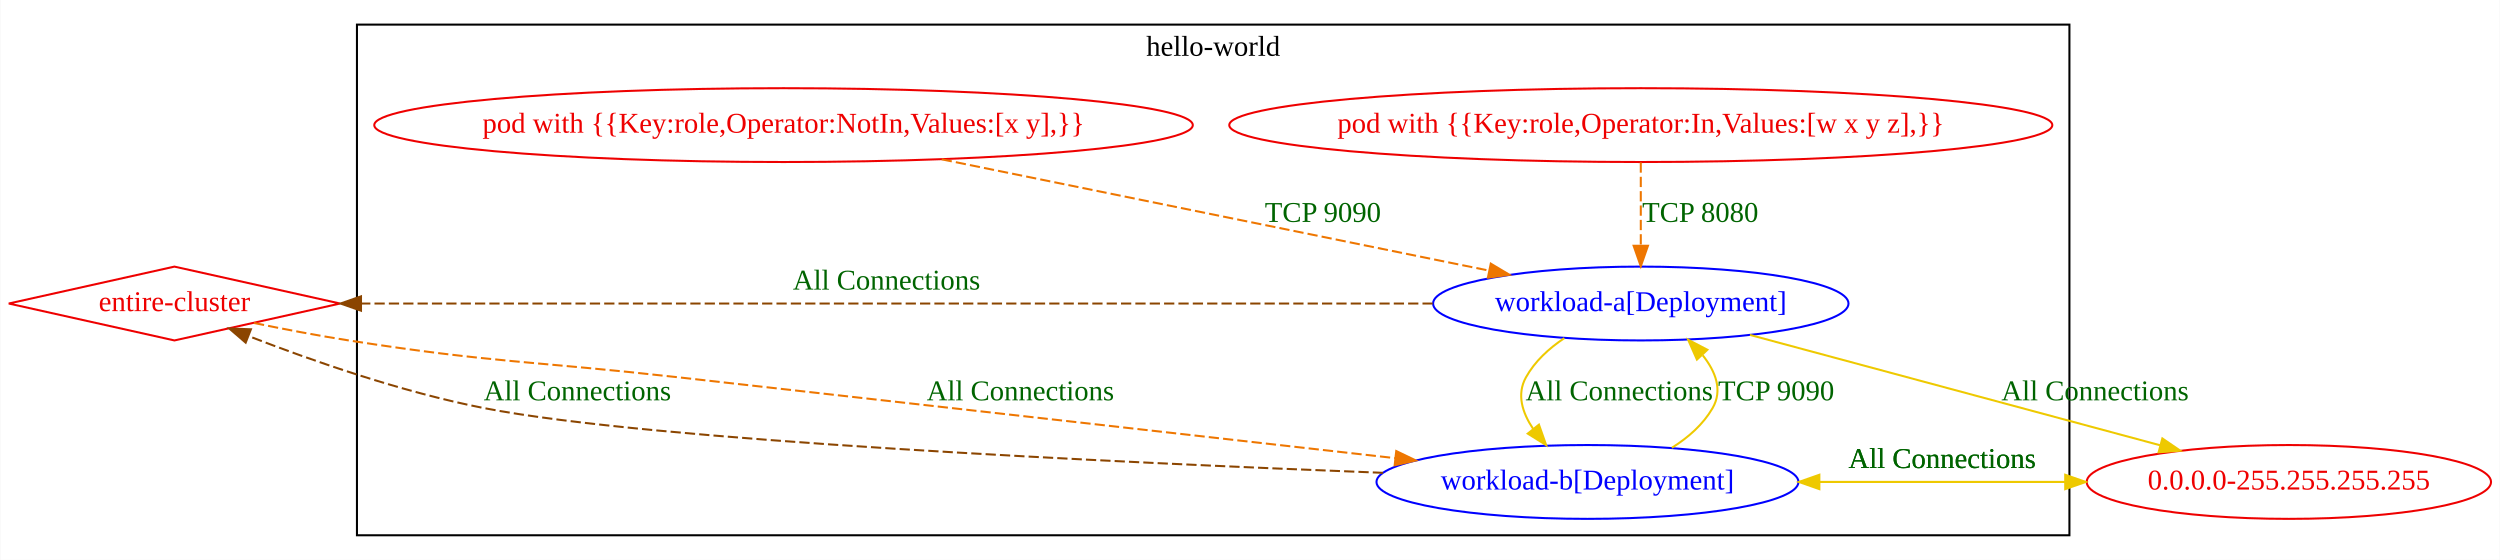
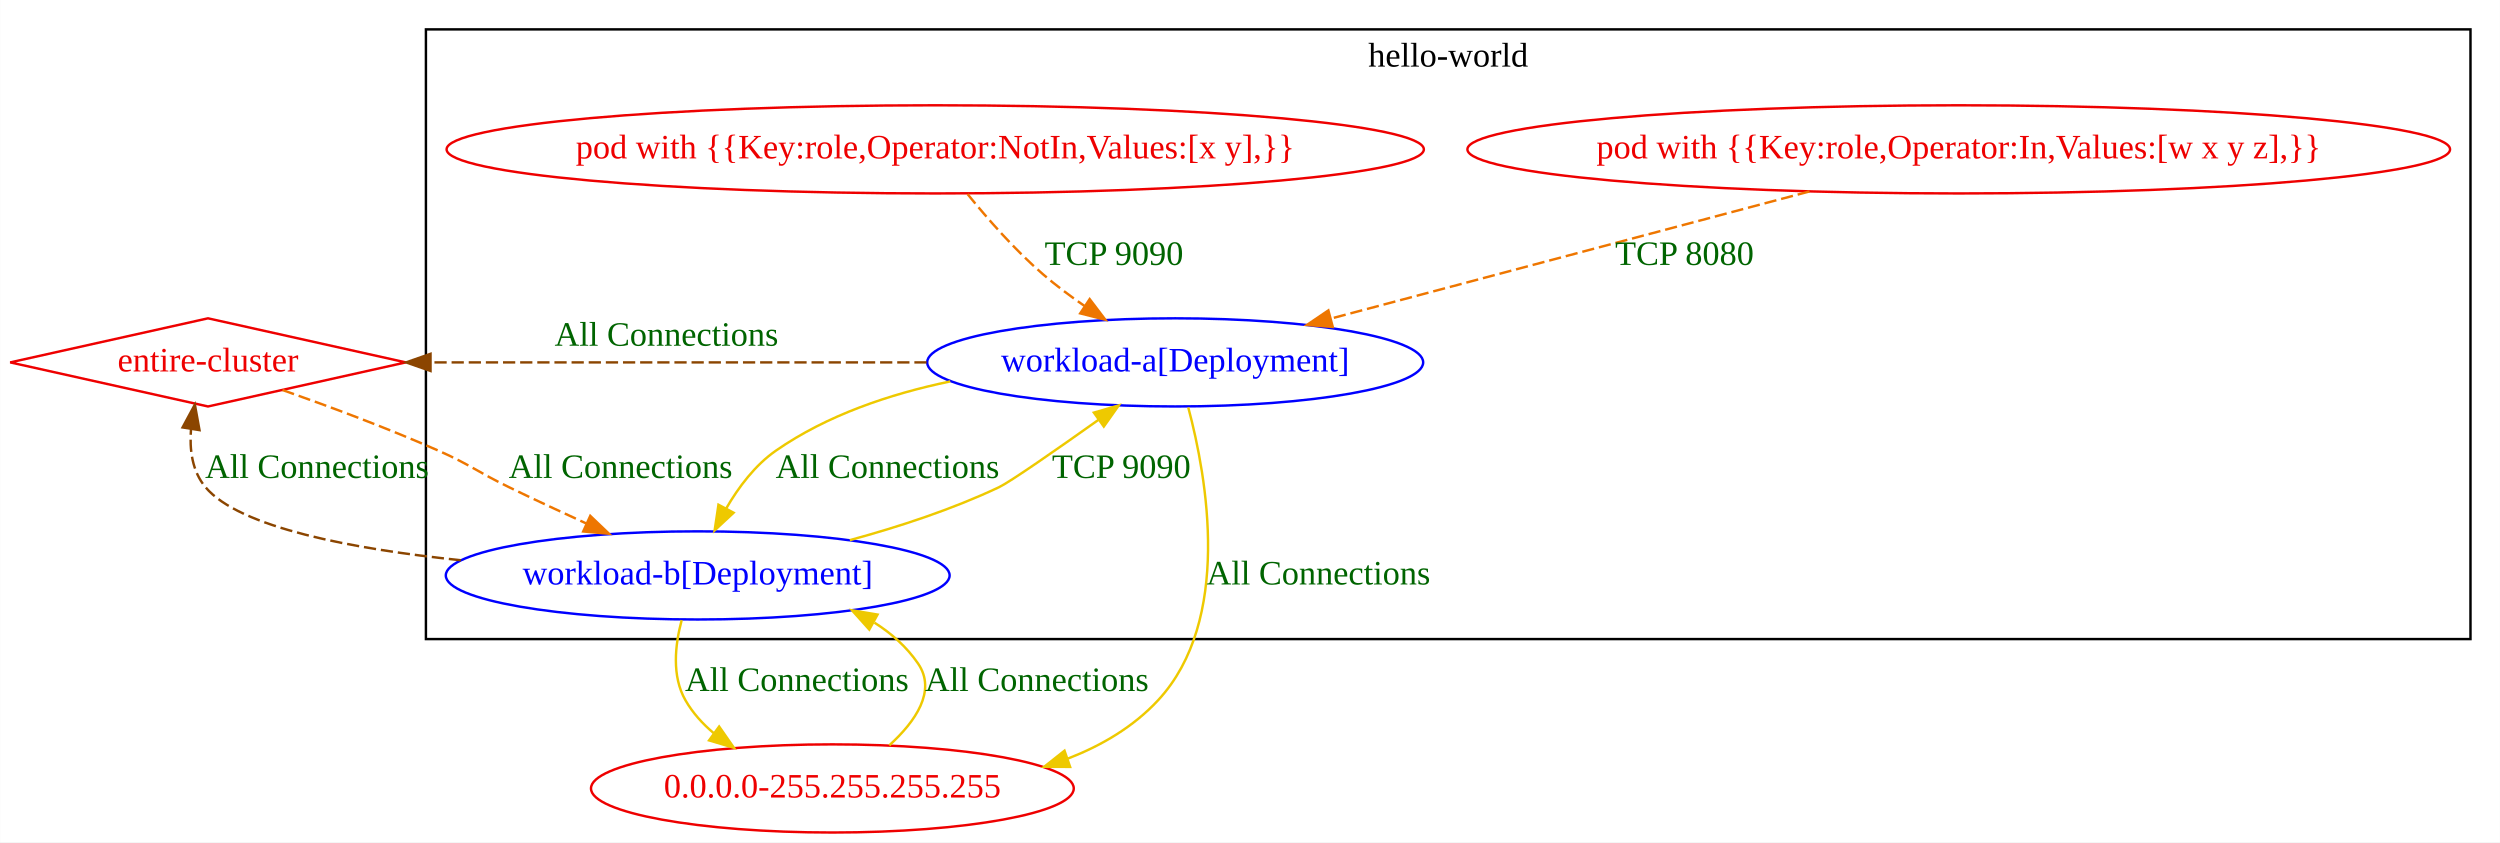
- <svg xmlns="http://www.w3.org/2000/svg" width="1219pt" height="273pt" viewBox="0.00 0.00 1218.68 273.00">
-   <g id="graph0" class="graph" transform="scale(1 1) rotate(0) translate(4 269)">
-     <polygon fill="white" stroke="transparent" points="-4,4 -4,-269 1214.68,-269 1214.68,4 -4,4" />
+ <svg xmlns="http://www.w3.org/2000/svg" width="1021pt" height="344pt" viewBox="0.00 0.00 1020.89 344.00">
+   <g id="graph0" class="graph" transform="scale(1 1) rotate(0) translate(4 340)">
+     <polygon fill="white" stroke="transparent" points="-4,4 -4,-340 1016.89,-340 1016.89,4 -4,4" />
    <g id="clust1" class="cluster">
-       <polygon fill="none" stroke="black" points="169.89,-8 169.89,-257 1004.89,-257 1004.89,-8 169.89,-8" />
-       <text text-anchor="middle" x="587.39" y="-241.8" font-family="Times New Roman,serif" font-size="14.00">hello-world</text>
+       <polygon fill="none" stroke="black" points="169.89,-79 169.89,-328 1004.89,-328 1004.89,-79 169.89,-79" />
+       <text text-anchor="middle" x="587.39" y="-312.8" font-family="Times New Roman,serif" font-size="14.00">hello-world</text>
    </g>
    <g id="node1" class="node">
-       <ellipse fill="none" stroke="blue" cx="795.89" cy="-121" rx="101.28" ry="18" />
-       <text text-anchor="middle" x="795.89" y="-117.3" font-family="Times New Roman,serif" font-size="14.00" fill="blue">workload-a[Deployment]</text>
+       <ellipse fill="none" stroke="blue" cx="475.89" cy="-192" rx="101.28" ry="18" />
+       <text text-anchor="middle" x="475.89" y="-188.3" font-family="Times New Roman,serif" font-size="14.00" fill="blue">workload-a[Deployment]</text>
    </g>
    <g id="node2" class="node">
-       <ellipse fill="none" stroke="blue" cx="769.89" cy="-34" rx="102.88" ry="18" />
-       <text text-anchor="middle" x="769.89" y="-30.3" font-family="Times New Roman,serif" font-size="14.00" fill="blue">workload-b[Deployment]</text>
+       <ellipse fill="none" stroke="blue" cx="280.89" cy="-105" rx="102.88" ry="18" />
+       <text text-anchor="middle" x="280.89" y="-101.3" font-family="Times New Roman,serif" font-size="14.00" fill="blue">workload-b[Deployment]</text>
    </g>
    <g id="edge5" class="edge">
-       <path fill="none" stroke="#eec900" d="M758.6,-104.11C751.11,-99.13 744.22,-92.82 739.89,-85 735.3,-76.72 738.06,-67.82 743.42,-59.85" />
-       <polygon fill="#eec900" stroke="#eec900" points="746.23,-61.95 749.75,-51.96 740.77,-57.57 746.23,-61.95" />
-       <text text-anchor="middle" x="785.39" y="-73.8" font-family="Times New Roman,serif" font-size="14.00" fill="darkgreen">All Connections</text>
+       <path fill="none" stroke="#eec900" d="M384.04,-184.23C359.32,-179.09 333.69,-170.44 312.89,-156 304.34,-150.07 297.56,-141.04 292.48,-132.28" />
+       <polygon fill="#eec900" stroke="#eec900" points="295.55,-130.61 287.8,-123.39 289.36,-133.87 295.55,-130.61" />
+       <text text-anchor="middle" x="358.39" y="-144.8" font-family="Times New Roman,serif" font-size="14.00" fill="darkgreen">All Connections</text>
    </g>
    <g id="node5" class="node">
-       <ellipse fill="none" stroke="#ee0000" cx="1111.89" cy="-34" rx="98.58" ry="18" />
-       <text text-anchor="middle" x="1111.89" y="-30.3" font-family="Times New Roman,serif" font-size="14.00" fill="#ee0000">0.0.0.0-255.255.255.255</text>
+       <ellipse fill="none" stroke="#ee0000" cx="335.89" cy="-18" rx="98.58" ry="18" />
+       <text text-anchor="middle" x="335.89" y="-14.3" font-family="Times New Roman,serif" font-size="14.00" fill="#ee0000">0.0.0.0-255.255.255.255</text>
    </g>
    <g id="edge3" class="edge">
-       <path fill="none" stroke="#eec900" d="M849.13,-105.68C904.34,-90.83 990.59,-67.63 1049.09,-51.89" />
-       <polygon fill="#eec900" stroke="#eec900" points="1050.2,-55.22 1058.95,-49.24 1048.38,-48.46 1050.2,-55.22" />
-       <text text-anchor="middle" x="1017.39" y="-73.8" font-family="Times New Roman,serif" font-size="14.00" fill="darkgreen">All Connections</text>
+       <path fill="none" stroke="#eec900" d="M481.23,-173.62C488.94,-144.71 499.17,-86.66 468.89,-54 458.86,-43.19 445.93,-35.56 432.09,-30.2" />
+       <polygon fill="#eec900" stroke="#eec900" points="432.98,-26.8 422.38,-26.84 430.69,-33.42 432.98,-26.8" />
+       <text text-anchor="middle" x="534.39" y="-101.3" font-family="Times New Roman,serif" font-size="14.00" fill="darkgreen">All Connections</text>
    </g>
    <g id="node6" class="node">
-       <polygon fill="none" stroke="#ee0000" points="80.89,-139 0.11,-121 80.89,-103 161.66,-121 80.89,-139" />
-       <text text-anchor="middle" x="80.89" y="-117.3" font-family="Times New Roman,serif" font-size="14.00" fill="#ee0000">entire-cluster</text>
+       <polygon fill="none" stroke="#ee0000" points="80.89,-210 0.11,-192 80.89,-174 161.66,-192 80.89,-210" />
+       <text text-anchor="middle" x="80.89" y="-188.3" font-family="Times New Roman,serif" font-size="14.00" fill="#ee0000">entire-cluster</text>
    </g>
    <g id="edge4" class="edge">
-       <path fill="none" stroke="#8b4500" stroke-dasharray="5,2" d="M694.44,-121C554.93,-121 305.98,-121 172.09,-121" />
-       <polygon fill="#8b4500" stroke="#8b4500" points="171.86,-117.5 161.86,-121 171.86,-124.5 171.86,-117.5" />
-       <text text-anchor="middle" x="428.13" y="-127.8" font-family="Times New Roman,serif" font-size="14.00" fill="darkgreen">All Connections</text>
+       <path fill="none" stroke="#8b4500" stroke-dasharray="5,2" d="M374.37,-192C311.91,-192 232.52,-192 172.07,-192" />
+       <polygon fill="#8b4500" stroke="#8b4500" points="171.77,-188.5 161.77,-192 171.77,-195.5 171.77,-188.5" />
+       <text text-anchor="middle" x="268.13" y="-198.8" font-family="Times New Roman,serif" font-size="14.00" fill="darkgreen">All Connections</text>
    </g>
    <g id="edge8" class="edge">
-       <path fill="none" stroke="#eec900" d="M811.05,-50.67C818.97,-55.62 826.24,-61.97 830.89,-70 835.9,-78.66 832.45,-87.75 826.09,-95.76" />
-       <polygon fill="#eec900" stroke="#eec900" points="823.26,-93.66 818.97,-103.35 828.36,-98.45 823.26,-93.66" />
-       <text text-anchor="middle" x="861.89" y="-73.8" font-family="Times New Roman,serif" font-size="14.00" fill="darkgreen">TCP 9090</text>
+       <path fill="none" stroke="#eec900" d="M343.02,-119.41C362.97,-124.83 384.82,-131.98 403.89,-141 408.41,-143.14 427.28,-156.27 444.56,-168.54" />
+       <polygon fill="#eec900" stroke="#eec900" points="442.68,-171.49 452.85,-174.44 446.74,-165.79 442.68,-171.49" />
+       <text text-anchor="middle" x="453.89" y="-144.8" font-family="Times New Roman,serif" font-size="14.00" fill="darkgreen">TCP 9090</text>
    </g>
    <g id="edge6" class="edge">
-       <path fill="none" stroke="#eec900" d="M872.96,-34C913.93,-34 961.12,-34 1002.68,-34" />
-       <polygon fill="#eec900" stroke="#eec900" points="1002.84,-37.5 1012.84,-34 1002.84,-30.5 1002.84,-37.5" />
-       <text text-anchor="middle" x="942.84" y="-40.8" font-family="Times New Roman,serif" font-size="14.00" fill="darkgreen">All Connections</text>
+       <path fill="none" stroke="#eec900" d="M274.34,-86.73C271.61,-76.57 270.24,-63.83 275.89,-54 278.85,-48.84 282.9,-44.37 287.5,-40.52" />
+       <polygon fill="#eec900" stroke="#eec900" points="289.64,-43.29 295.69,-34.6 285.53,-37.62 289.64,-43.29" />
+       <text text-anchor="middle" x="321.39" y="-57.8" font-family="Times New Roman,serif" font-size="14.00" fill="darkgreen">All Connections</text>
    </g>
    <g id="edge7" class="edge">
-       <path fill="none" stroke="#8b4500" stroke-dasharray="5,2" d="M670.2,-38.45C538.3,-43.54 313.02,-54.2 231.89,-70 191.7,-77.83 147.42,-93.35 117.27,-105.04" />
-       <polygon fill="#8b4500" stroke="#8b4500" points="115.63,-101.92 107.61,-108.84 118.19,-108.44 115.63,-101.92" />
-       <text text-anchor="middle" x="277.39" y="-73.8" font-family="Times New Roman,serif" font-size="14.00" fill="darkgreen">All Connections</text>
+       <path fill="none" stroke="#8b4500" stroke-dasharray="5,2" d="M184.21,-111.19C139.71,-115.81 93.74,-124.53 79.89,-141 74.4,-147.52 73.27,-156.39 73.96,-164.84" />
+       <polygon fill="#8b4500" stroke="#8b4500" points="70.51,-165.44 75.53,-174.77 77.42,-164.34 70.51,-165.44" />
+       <text text-anchor="middle" x="125.39" y="-144.8" font-family="Times New Roman,serif" font-size="14.00" fill="darkgreen">All Connections</text>
    </g>
    <g id="node3" class="node">
-       <ellipse fill="none" stroke="#ee0000" cx="795.89" cy="-208" rx="200.66" ry="18" />
-       <text text-anchor="middle" x="795.89" y="-204.3" font-family="Times New Roman,serif" font-size="14.00" fill="#ee0000">pod with {{Key:role,Operator:In,Values:[w x y z],}}</text>
+       <ellipse fill="none" stroke="#ee0000" cx="795.89" cy="-279" rx="200.66" ry="18" />
+       <text text-anchor="middle" x="795.89" y="-275.3" font-family="Times New Roman,serif" font-size="14.00" fill="#ee0000">pod with {{Key:role,Operator:In,Values:[w x y z],}}</text>
    </g>
    <g id="edge9" class="edge">
-       <path fill="none" stroke="#ee7600" stroke-dasharray="5,2" d="M795.89,-189.8C795.89,-178.16 795.89,-162.55 795.89,-149.24" />
-       <polygon fill="#ee7600" stroke="#ee7600" points="799.39,-149.18 795.89,-139.18 792.39,-149.18 799.39,-149.18" />
-       <text text-anchor="middle" x="824.89" y="-160.8" font-family="Times New Roman,serif" font-size="14.00" fill="darkgreen">TCP 8080</text>
+       <path fill="none" stroke="#ee7600" stroke-dasharray="5,2" d="M734.94,-261.81C679,-246.95 596.43,-225.02 539.63,-209.93" />
+       <polygon fill="#ee7600" stroke="#ee7600" points="540.25,-206.47 529.68,-207.29 538.45,-213.24 540.25,-206.47" />
+       <text text-anchor="middle" x="683.89" y="-231.8" font-family="Times New Roman,serif" font-size="14.00" fill="darkgreen">TCP 8080</text>
    </g>
    <g id="node4" class="node">
-       <ellipse fill="none" stroke="#ee0000" cx="377.89" cy="-208" rx="199.56" ry="18" />
-       <text text-anchor="middle" x="377.89" y="-204.3" font-family="Times New Roman,serif" font-size="14.00" fill="#ee0000">pod with {{Key:role,Operator:NotIn,Values:[x y],}}</text>
+       <ellipse fill="none" stroke="#ee0000" cx="377.89" cy="-279" rx="199.56" ry="18" />
+       <text text-anchor="middle" x="377.89" y="-275.3" font-family="Times New Roman,serif" font-size="14.00" fill="#ee0000">pod with {{Key:role,Operator:NotIn,Values:[x y],}}</text>
    </g>
    <g id="edge10" class="edge">
-       <path fill="none" stroke="#ee7600" stroke-dasharray="5,2" d="M455.04,-191.31C531.23,-175.82 646.94,-152.29 721.99,-137.03" />
-       <polygon fill="#ee7600" stroke="#ee7600" points="722.74,-140.45 731.84,-135.02 721.34,-133.59 722.74,-140.45" />
-       <text text-anchor="middle" x="640.89" y="-160.8" font-family="Times New Roman,serif" font-size="14.00" fill="darkgreen">TCP 9090</text>
+       <path fill="none" stroke="#ee7600" stroke-dasharray="5,2" d="M391.1,-260.72C399.34,-250.56 410.51,-237.82 421.89,-228 427.11,-223.49 432.96,-219.11 438.83,-215.07" />
+       <polygon fill="#ee7600" stroke="#ee7600" points="440.97,-217.86 447.37,-209.42 437.1,-212.02 440.97,-217.86" />
+       <text text-anchor="middle" x="450.89" y="-231.8" font-family="Times New Roman,serif" font-size="14.00" fill="darkgreen">TCP 9090</text>
    </g>
    <g id="edge1" class="edge">
-       <path fill="none" stroke="#eec900" d="M1012.84,-34C972.29,-34 925.13,-34 883.22,-34" />
-       <polygon fill="#eec900" stroke="#eec900" points="882.96,-30.5 872.96,-34 882.96,-37.5 882.96,-30.5" />
-       <text text-anchor="middle" x="942.84" y="-40.8" font-family="Times New Roman,serif" font-size="14.00" fill="darkgreen">All Connections</text>
+       <path fill="none" stroke="#eec900" d="M359.13,-35.6C369.79,-45.31 378.54,-57.81 370.89,-69 366.23,-75.81 360.03,-81.3 353.07,-85.71" />
+       <polygon fill="#eec900" stroke="#eec900" points="350.96,-82.88 343.89,-90.76 354.33,-89.01 350.96,-82.88" />
+       <text text-anchor="middle" x="419.39" y="-57.8" font-family="Times New Roman,serif" font-size="14.00" fill="darkgreen">All Connections</text>
    </g>
    <g id="edge2" class="edge">
-       <path fill="none" stroke="#ee7600" stroke-dasharray="5,2" d="M119.69,-111.51C134.14,-108.54 150.72,-105.36 165.89,-103 237.03,-91.93 255.33,-93.04 326.89,-85 447.42,-71.46 586.39,-55.76 676.05,-45.62" />
-       <polygon fill="#ee7600" stroke="#ee7600" points="676.65,-49.07 686.2,-44.47 675.87,-42.12 676.65,-49.07" />
-       <text text-anchor="middle" x="493.39" y="-73.8" font-family="Times New Roman,serif" font-size="14.00" fill="darkgreen">All Connections</text>
+       <path fill="none" stroke="#ee7600" stroke-dasharray="5,2" d="M111.31,-180.72C129.9,-174.19 154.03,-165.24 174.89,-156 188.15,-150.12 190.83,-147.34 203.89,-141 214,-136.09 224.95,-130.99 235.33,-126.24" />
+       <polygon fill="#ee7600" stroke="#ee7600" points="237.01,-129.33 244.67,-122.01 234.12,-122.95 237.01,-129.33" />
+       <text text-anchor="middle" x="249.39" y="-144.8" font-family="Times New Roman,serif" font-size="14.00" fill="darkgreen">All Connections</text>
    </g>
  </g>
</svg>
